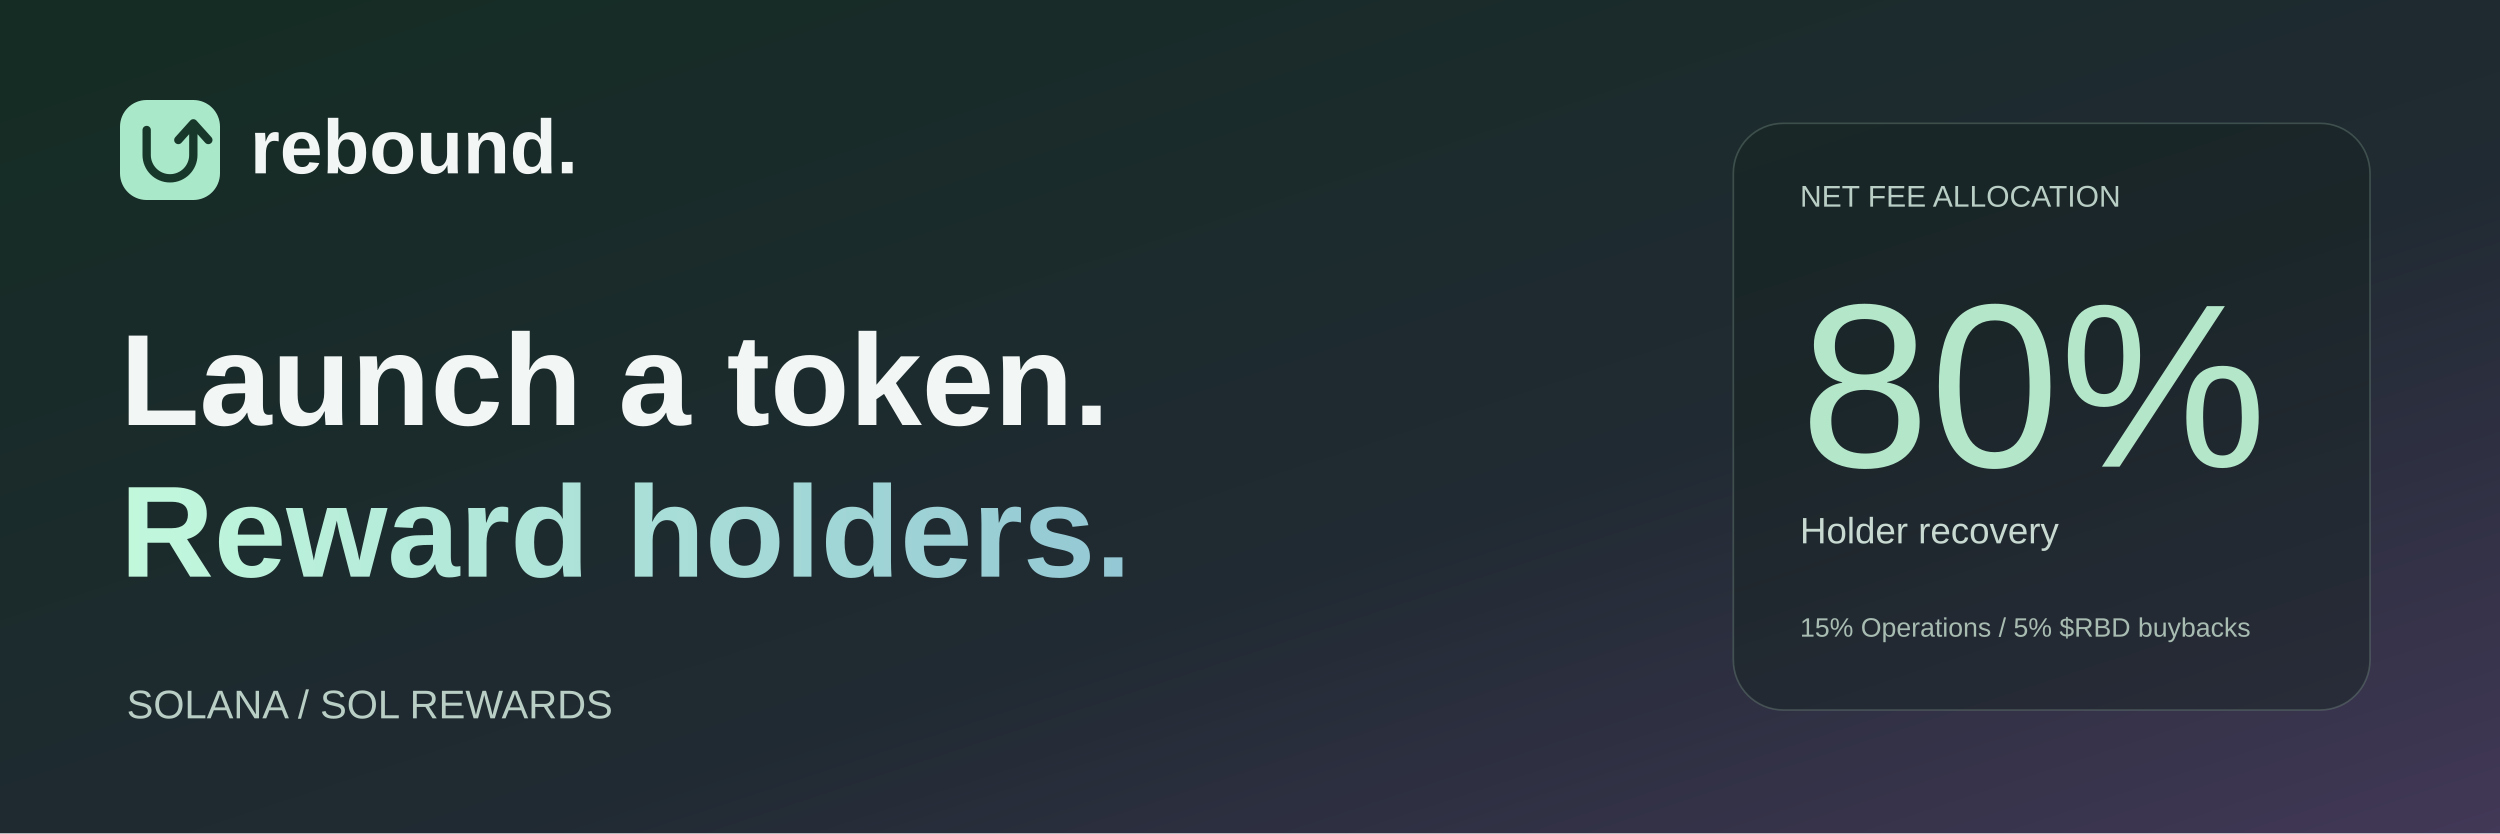
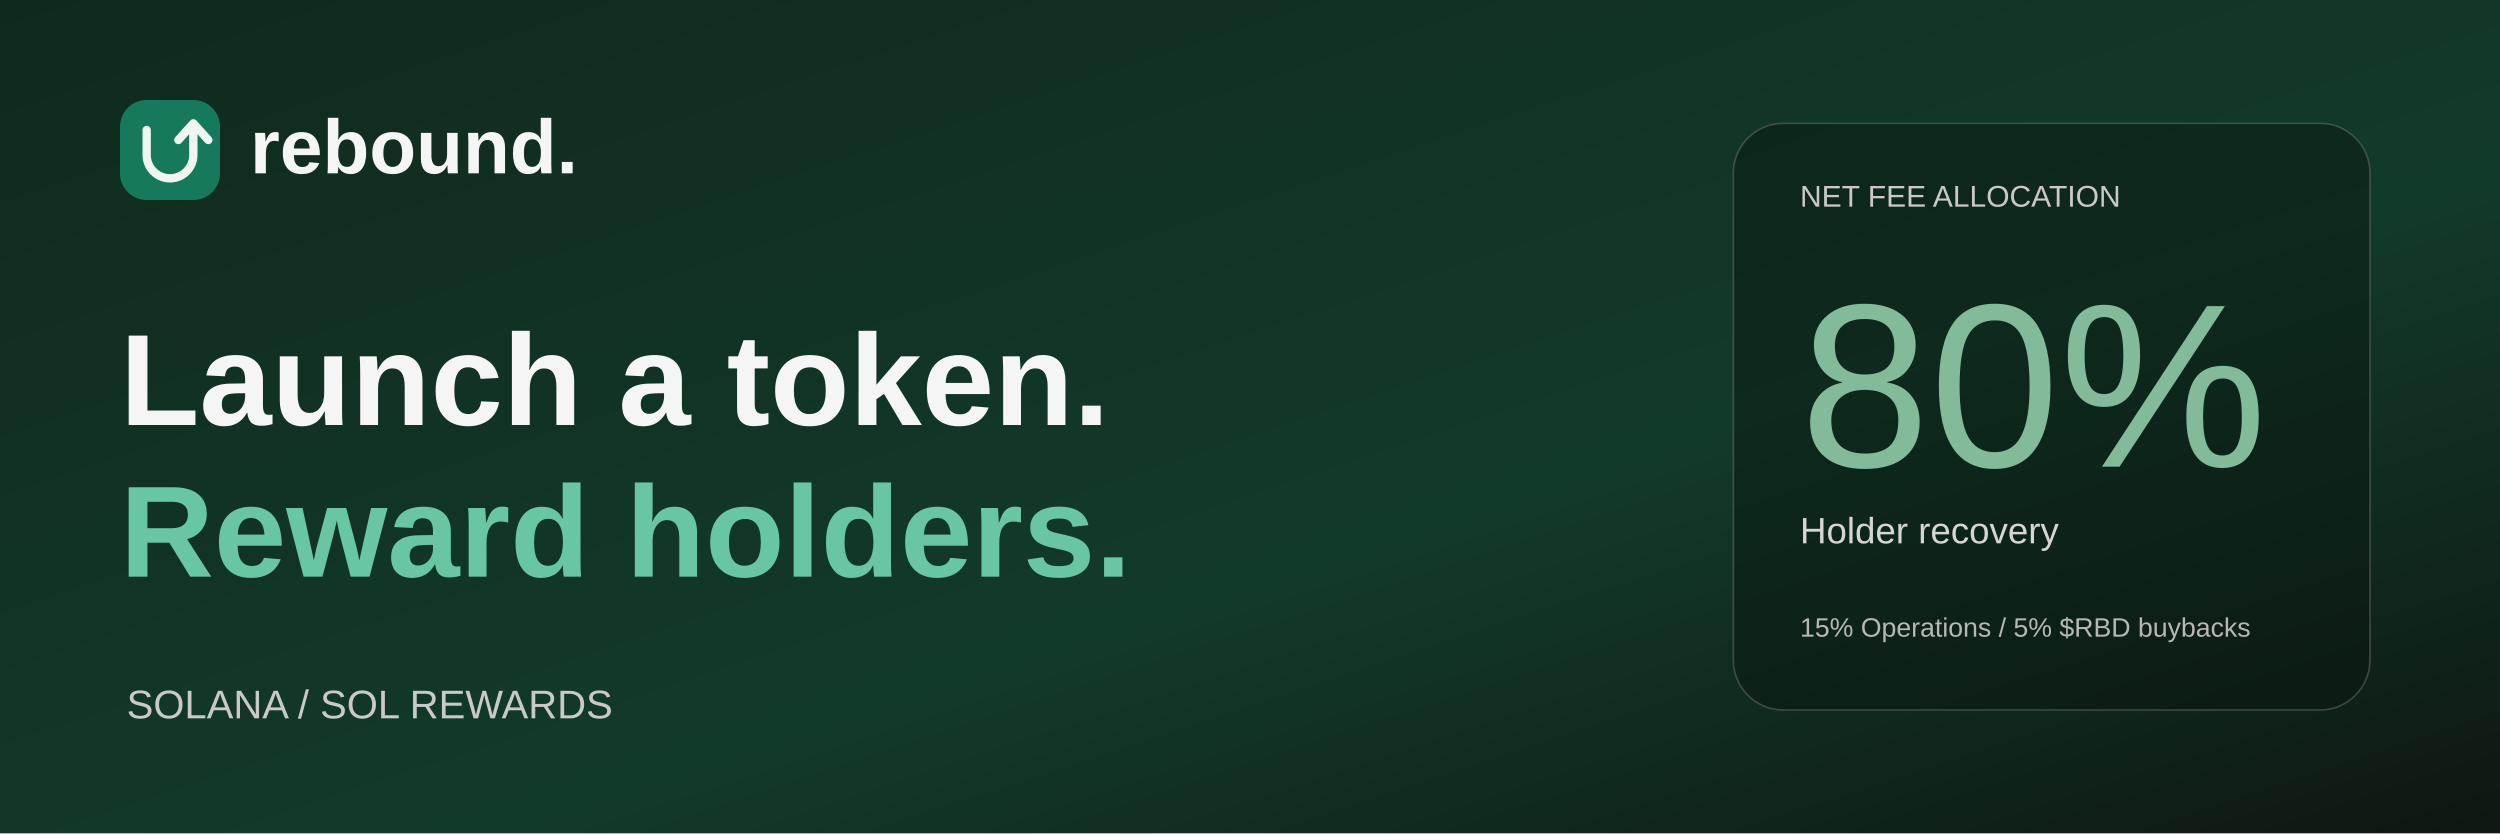
<svg xmlns="http://www.w3.org/2000/svg" width="1500" height="500" viewBox="0 0 1500 500" role="img" aria-labelledby="title desc">
  <defs>
    <linearGradient id="bg" x2="1" y2="1">
-       <stop stop-color="#142c23" />
-       <stop offset=".6" stop-color="#202a32" />
-       <stop offset="1" stop-color="#423857" />
+       <stop stop-color="#10291d" />
+       <stop offset=".6" stop-color="#123a2a" />
+       <stop offset="1" stop-color="#0e1712" />
    </linearGradient>
-     <linearGradient id="mint">
-       <stop stop-color="#c1f8dc" />
-       <stop offset="1" stop-color="#94c8d4" />
+     <linearGradient id="emerald">
+       <stop stop-color="#68c6a2" />
+       <stop offset="1" stop-color="#68c6a2" />
    </linearGradient>
  </defs>
  <rect width="1500" height="500" fill="url(#bg)" />
-   <rect x="72" y="60" width="60" height="60" rx="16" fill="#a9e8c8" />
-   <path d="M88 78v15a14 14 0 0 0 28 0V75m-9 9 9-10 9 10" fill="none" stroke="#17372a" stroke-width="5" stroke-linecap="round" stroke-linejoin="round" />
-   <text x="150" y="104" fill="#f2f6f4" font-family="Arial,sans-serif" font-size="46" font-weight="700">rebound.</text>
-   <text x="72" y="255" fill="#f2f6f4" font-family="Arial,sans-serif" font-size="78" font-weight="700">Launch a token.</text>
-   <text x="72" y="346" fill="url(#mint)" font-family="Arial,sans-serif" font-size="78" font-weight="700">Reward holders.</text>
-   <text x="76" y="431" fill="#b9cec4" font-family="Arial,sans-serif" font-size="24">SOLANA / SOL REWARDS</text>
-   <rect x="1040" y="74" width="382" height="352" rx="30" fill="#14221f" fill-opacity=".45" stroke="#71897d" stroke-opacity=".4" />
-   <text x="1080" y="124" fill="#b9cec4" font-family="Arial,sans-serif" font-size="18">NET FEE ALLOCATION</text>
-   <text x="1080" y="280" fill="#b4e7ca" font-family="Arial,sans-serif" font-size="140">80%</text>
-   <text x="1080" y="326" fill="#c7d9d0" font-family="Arial,sans-serif" font-size="22">Holder recovery</text>
-   <text x="1080" y="382" fill="#a8bcb2" font-family="Arial,sans-serif" font-size="16">15% Operations / 5% $RBD buybacks</text>
+   <rect x="72" y="60" width="60" height="60" rx="16" fill="#17795b" />
+   <path d="M88 78v15a14 14 0 0 0 28 0V75m-9 9 9-10 9 10" fill="none" stroke="#f1f5f2" stroke-width="5" stroke-linecap="round" stroke-linejoin="round" />
+   <text x="150" y="104" fill="#f5f5f5" font-family="Arial,sans-serif" font-size="46" font-weight="700">rebound.</text>
+   <text x="72" y="255" fill="#f5f5f5" font-family="Arial,sans-serif" font-size="78" font-weight="700">Launch a token.</text>
+   <text x="72" y="346" fill="url(#emerald)" font-family="Arial,sans-serif" font-size="78" font-weight="700">Reward holders.</text>
+   <text x="76" y="431" fill="#c9c9c9" font-family="Arial,sans-serif" font-size="24">SOLANA / SOL REWARDS</text>
+   <rect x="1040" y="74" width="382" height="352" rx="30" fill="#0b140e" fill-opacity=".45" stroke="#838383" stroke-opacity=".4" />
+   <text x="1080" y="124" fill="#c9c9c9" font-family="Arial,sans-serif" font-size="18">NET FEE ALLOCATION</text>
+   <text x="1080" y="280" fill="#82ba9a" font-family="Arial,sans-serif" font-size="140">80%</text>
+   <text x="1080" y="326" fill="#d5d5d5" font-family="Arial,sans-serif" font-size="22">Holder recovery</text>
+   <text x="1080" y="382" fill="#b7b7b7" font-family="Arial,sans-serif" font-size="16">15% Operations / 5% $RBD buybacks</text>
</svg>
